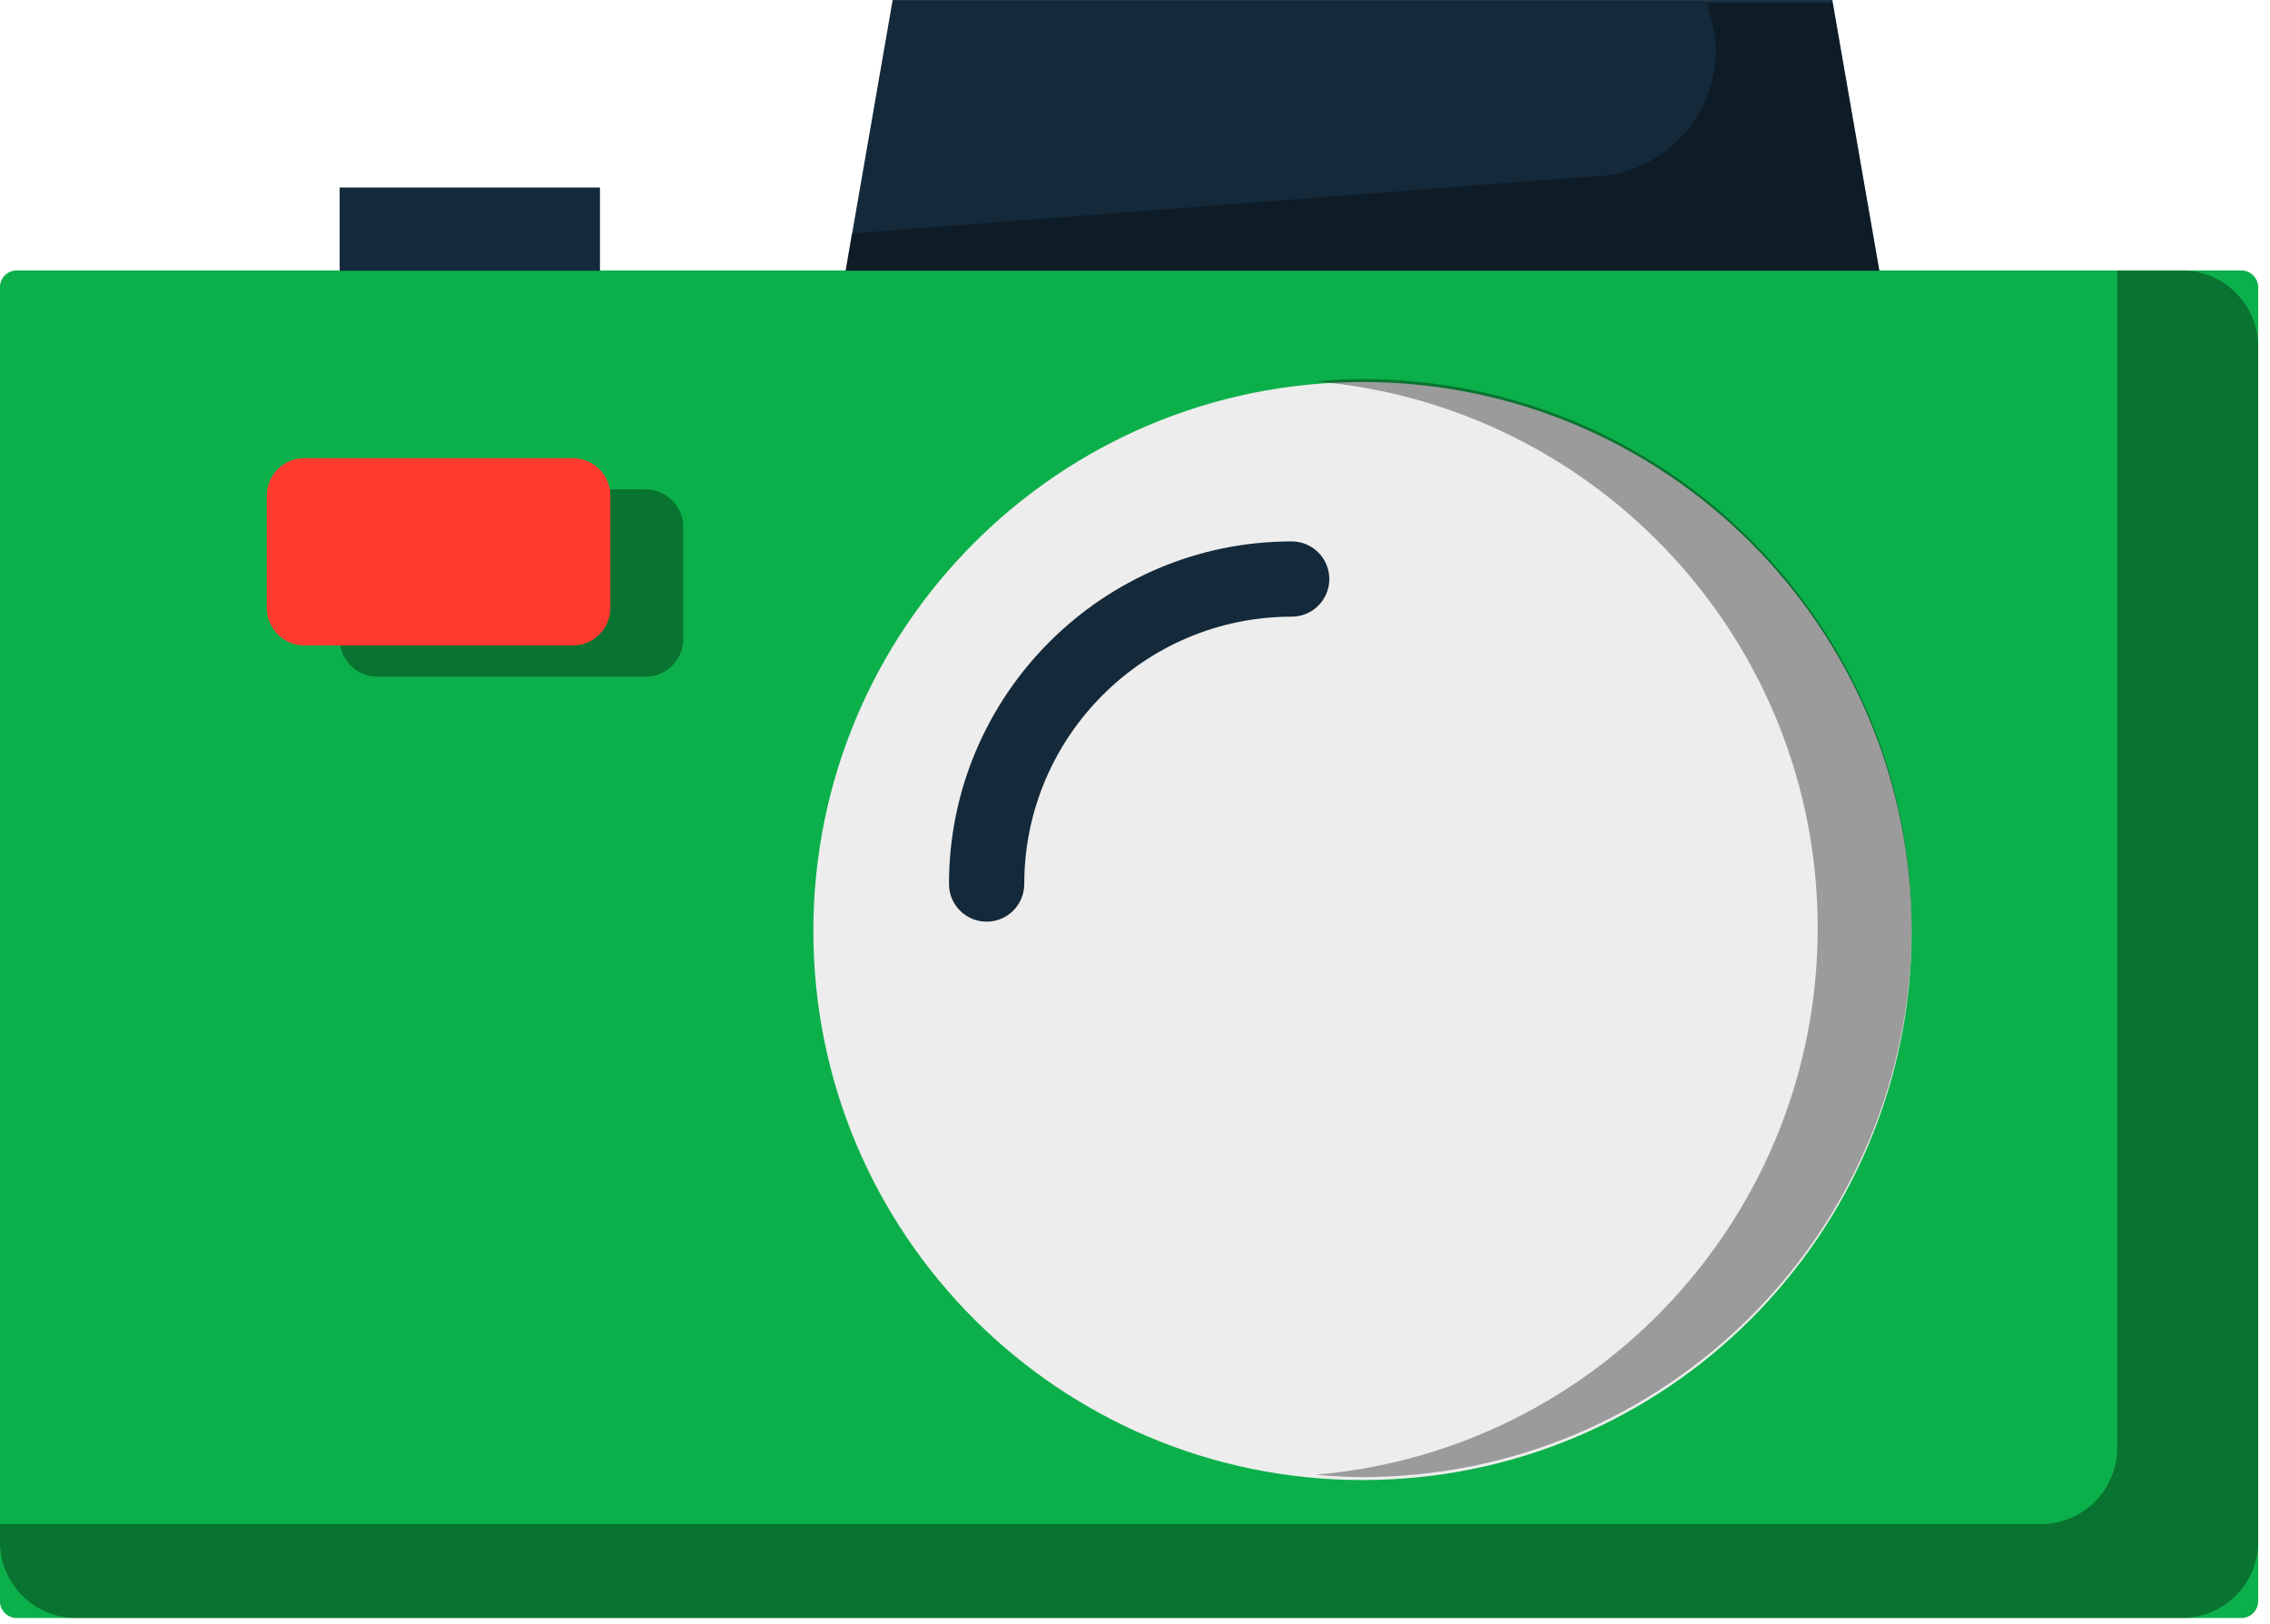
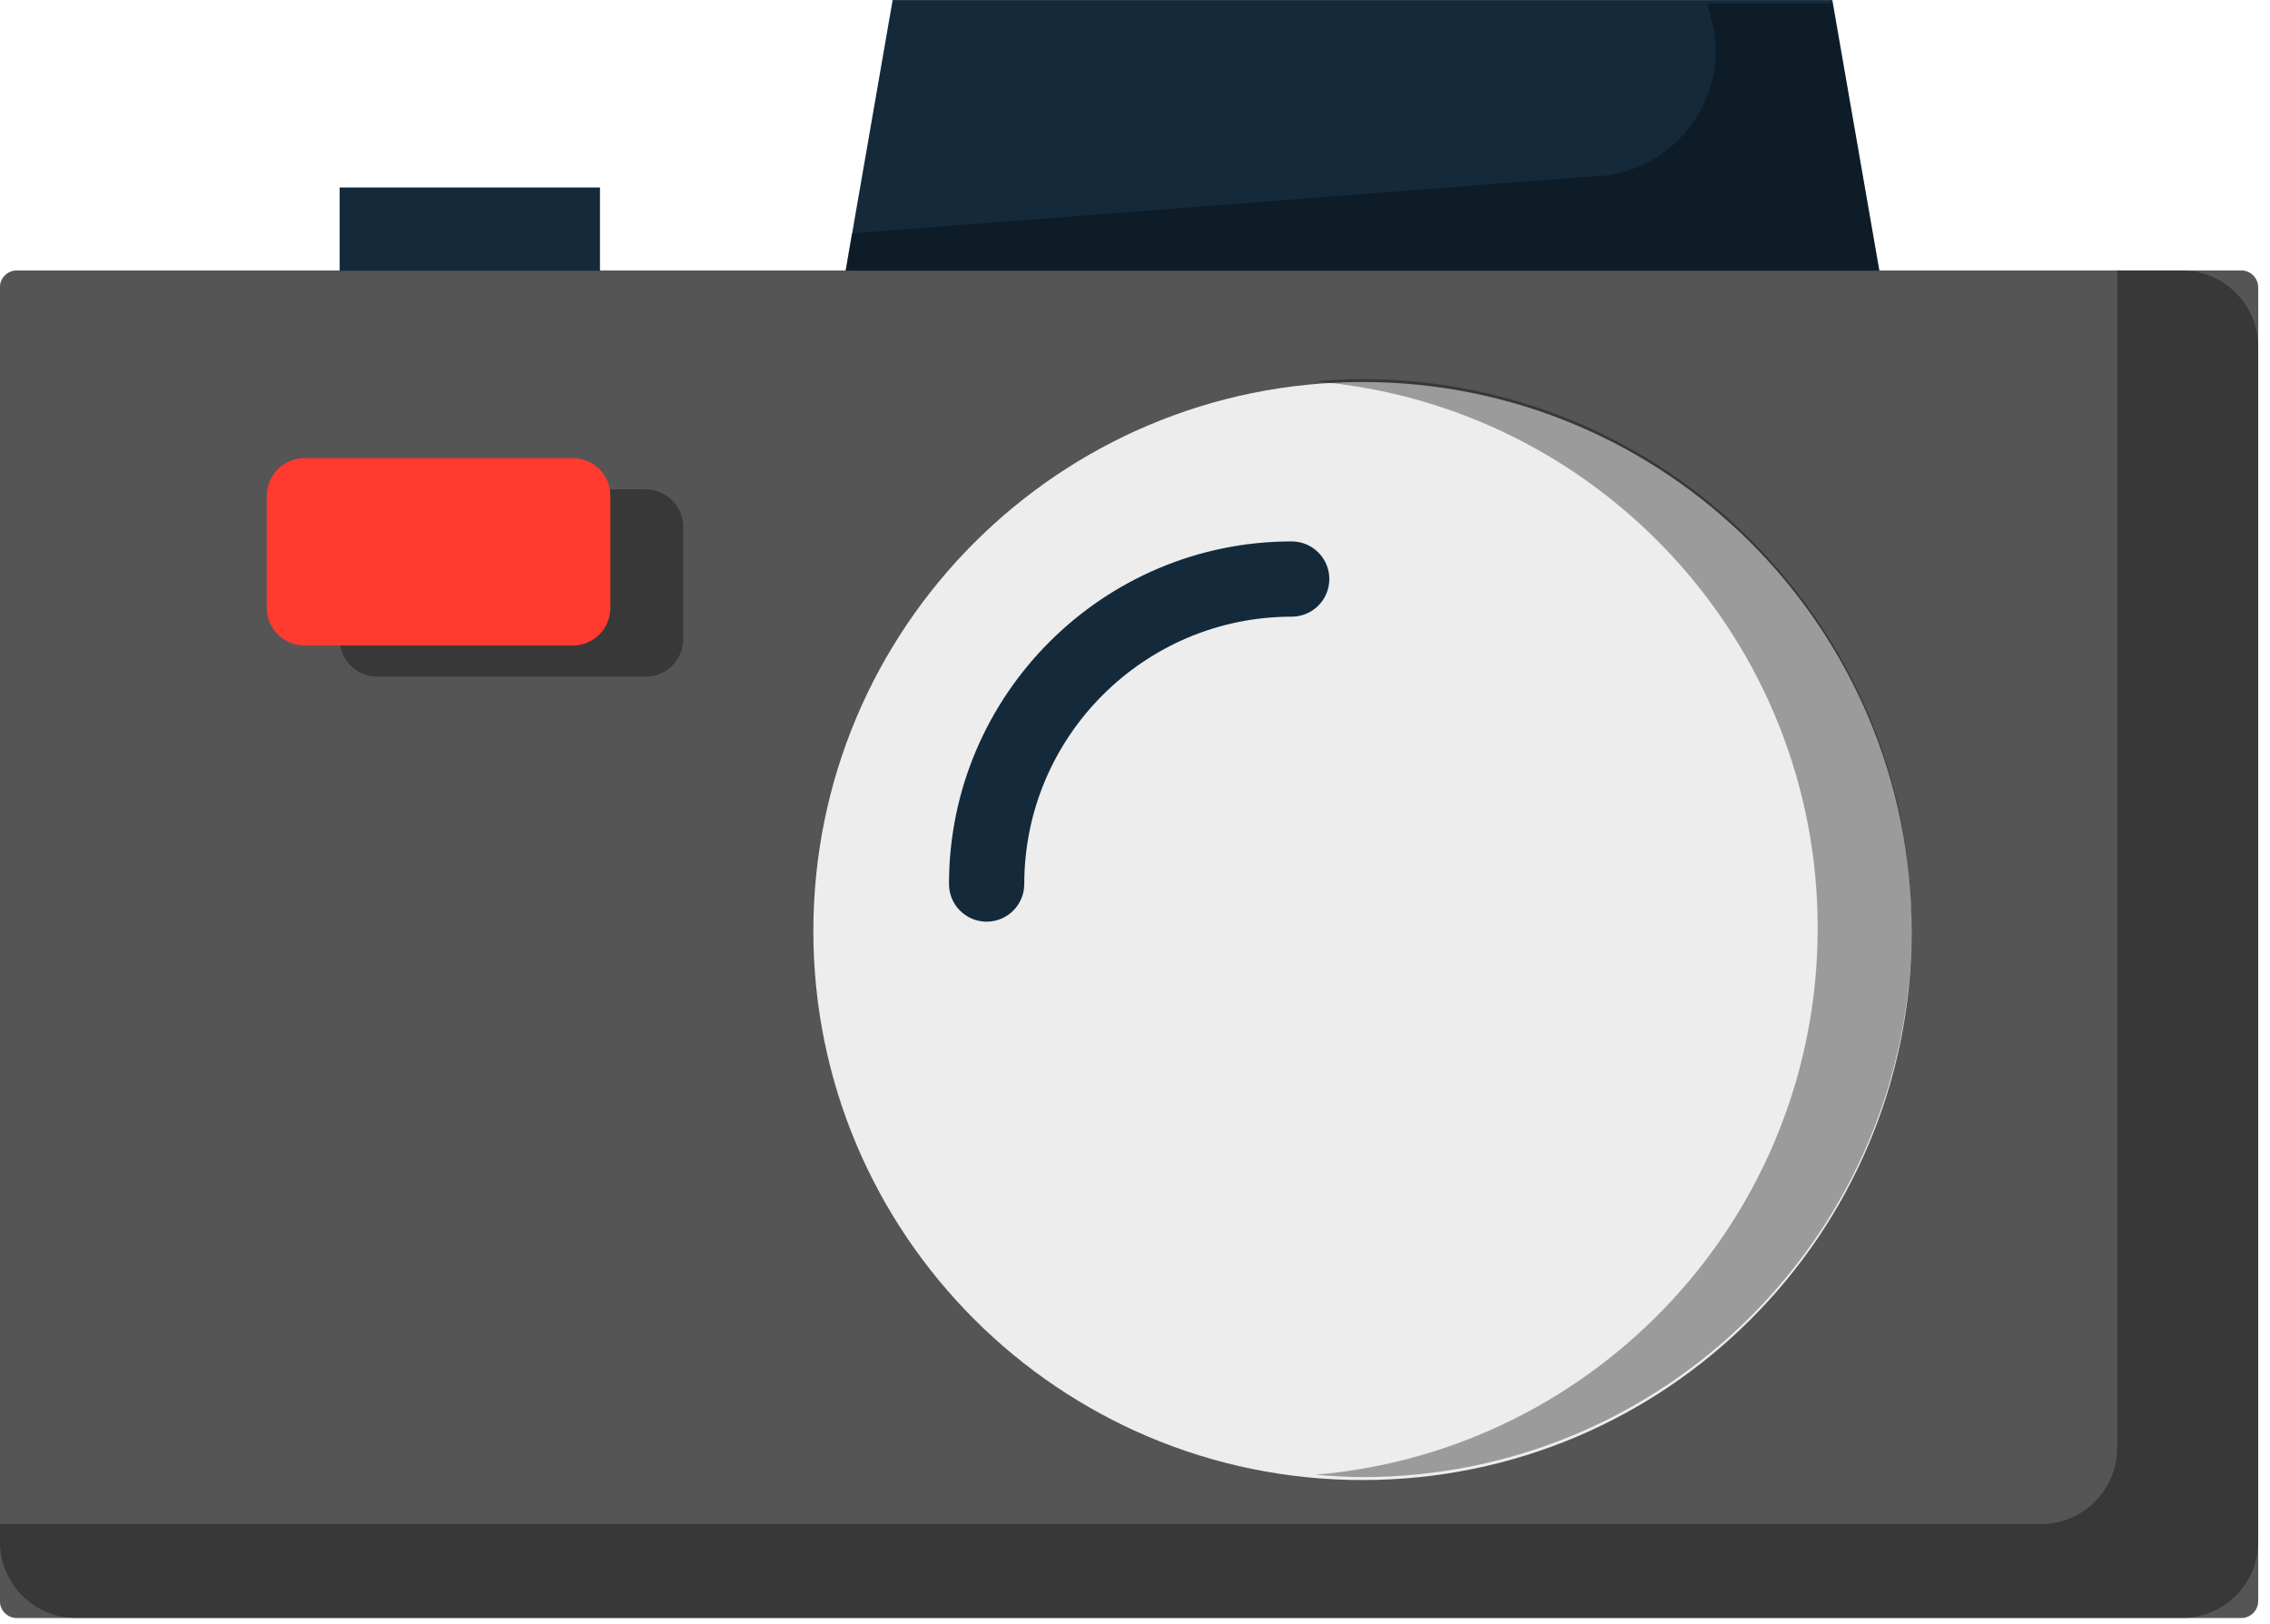
<svg xmlns="http://www.w3.org/2000/svg" preserveAspectRatio="xMidYMid" width="218" height="156" viewBox="0 0 218 156">
  <defs>
-     <style>.cls-3{fill:#0cb04a}.cls-4{fill:#020403;opacity:.35}.cls-5{fill:#ededed}.cls-7{fill:#142a3b}.cls-9{fill:#ff3a2f}</style>
+     <style>.cls-3{fill:#555}.cls-4{fill:#020403;opacity:.35}.cls-5{fill:#ededed}.cls-7{fill:#142a3b}.cls-9{fill:#ff3a2f}</style>
  </defs>
  <g id="group-128svg">
    <path d="M215.24 155.428s-213.624.0-213.624.0C.719 155.428-.009 154.701-.009 153.803V27.602c0-.898.728-1.625 1.625-1.625H215.24c.897.0 1.625.727 1.625 1.625V153.803C216.865 154.701 216.137 155.428 215.24 155.428z" id="path-1" class="cls-3" fill-rule="evenodd" />
    <path d="M209.532 25.977S203.327 25.977 203.327 25.977s0 113.093.0 113.093C203.327 143.12 200.045 146.402 195.995 146.402H-.009S-.009 148.095-.009 148.095C-.009 152.145 3.273 155.428 7.324 155.428H209.532C213.582 155.428 216.865 152.145 216.865 148.095V33.31c0-4.05-3.283-7.333-7.333-7.333z" id="path-2" class="cls-4" fill-rule="evenodd" />
    <path d="M183.586 89.434c0-29.128-23.611-52.739-52.738-52.739-29.127.0-52.737 23.611-52.737 52.739s23.61 52.738 52.737 52.738c29.127.0 52.738-23.61 52.738-52.738z" id="path-3" class="cls-5" fill-rule="evenodd" />
    <path d="M130.848 36.412C129.325 36.412 127.827 36.514 126.336 36.64c27.01 2.294 48.226 24.907 48.226 52.511.0 27.605-21.216 50.219-48.226 52.511C127.827 141.789 129.325 141.89 130.848 141.89c29.127.0 52.738-23.61 52.738-52.739.0-29.127-23.611-52.739-52.738-52.739z" id="path-4" class="cls-4" fill-rule="evenodd" />
    <path d="M94.751 88.535C92.754 88.535 91.136 86.917 91.136 84.921c0-18.149 14.763-32.913 32.912-32.913 1.996.0 3.615 1.618 3.615 3.614.0 1.995-1.619 3.615-3.615 3.615-14.162.0-25.683 11.521-25.683 25.684C98.365 86.917 96.747 88.535 94.751 88.535z" id="path-5" class="cls-7" fill-rule="evenodd" />
    <path d="M65.618 61.391c0 1.997-1.618 3.615-3.615 3.615H36.235c-1.997.0-3.615-1.618-3.615-3.615V50.622c0-1.997 1.618-3.614 3.615-3.614H62.003c1.997.0 3.615 1.617 3.615 3.614V61.391z" id="path-6" class="cls-4" fill-rule="evenodd" />
    <path d="M58.619 58.391c0 1.997-1.619 3.616-3.615 3.616H29.235c-1.996.0-3.615-1.619-3.615-3.616V47.622c0-1.997 1.619-3.615 3.615-3.615H55.004c1.996.0 3.615 1.618 3.615 3.615V58.391z" id="path-7" class="cls-9" fill-rule="evenodd" />
    <path d="M180.483 26.006s-99.27.0-99.27.0S85.725.008 85.725.008s90.247.0 90.247.0 4.511 25.998 4.511 25.998z" id="path-8" class="cls-7" fill-rule="evenodd" />
    <path d="M175.972.328s-12.033.0-12.033.0S164.597 2.856 164.597 2.856C165.828 10.235 160.137 16.953 152.656 16.953L81.807 22.411S81.213 25.977 81.213 25.977s99.27.0 99.27.0S175.972.328 175.972.328z" id="path-9" class="cls-4" fill-rule="evenodd" />
    <path d="M57.619 26.006s-24.999.0-24.999.0.0-7.998.0-7.998 24.999.0 24.999.0.0 7.998.0 7.998z" id="path-10" class="cls-7" fill-rule="evenodd" />
  </g>
</svg>
